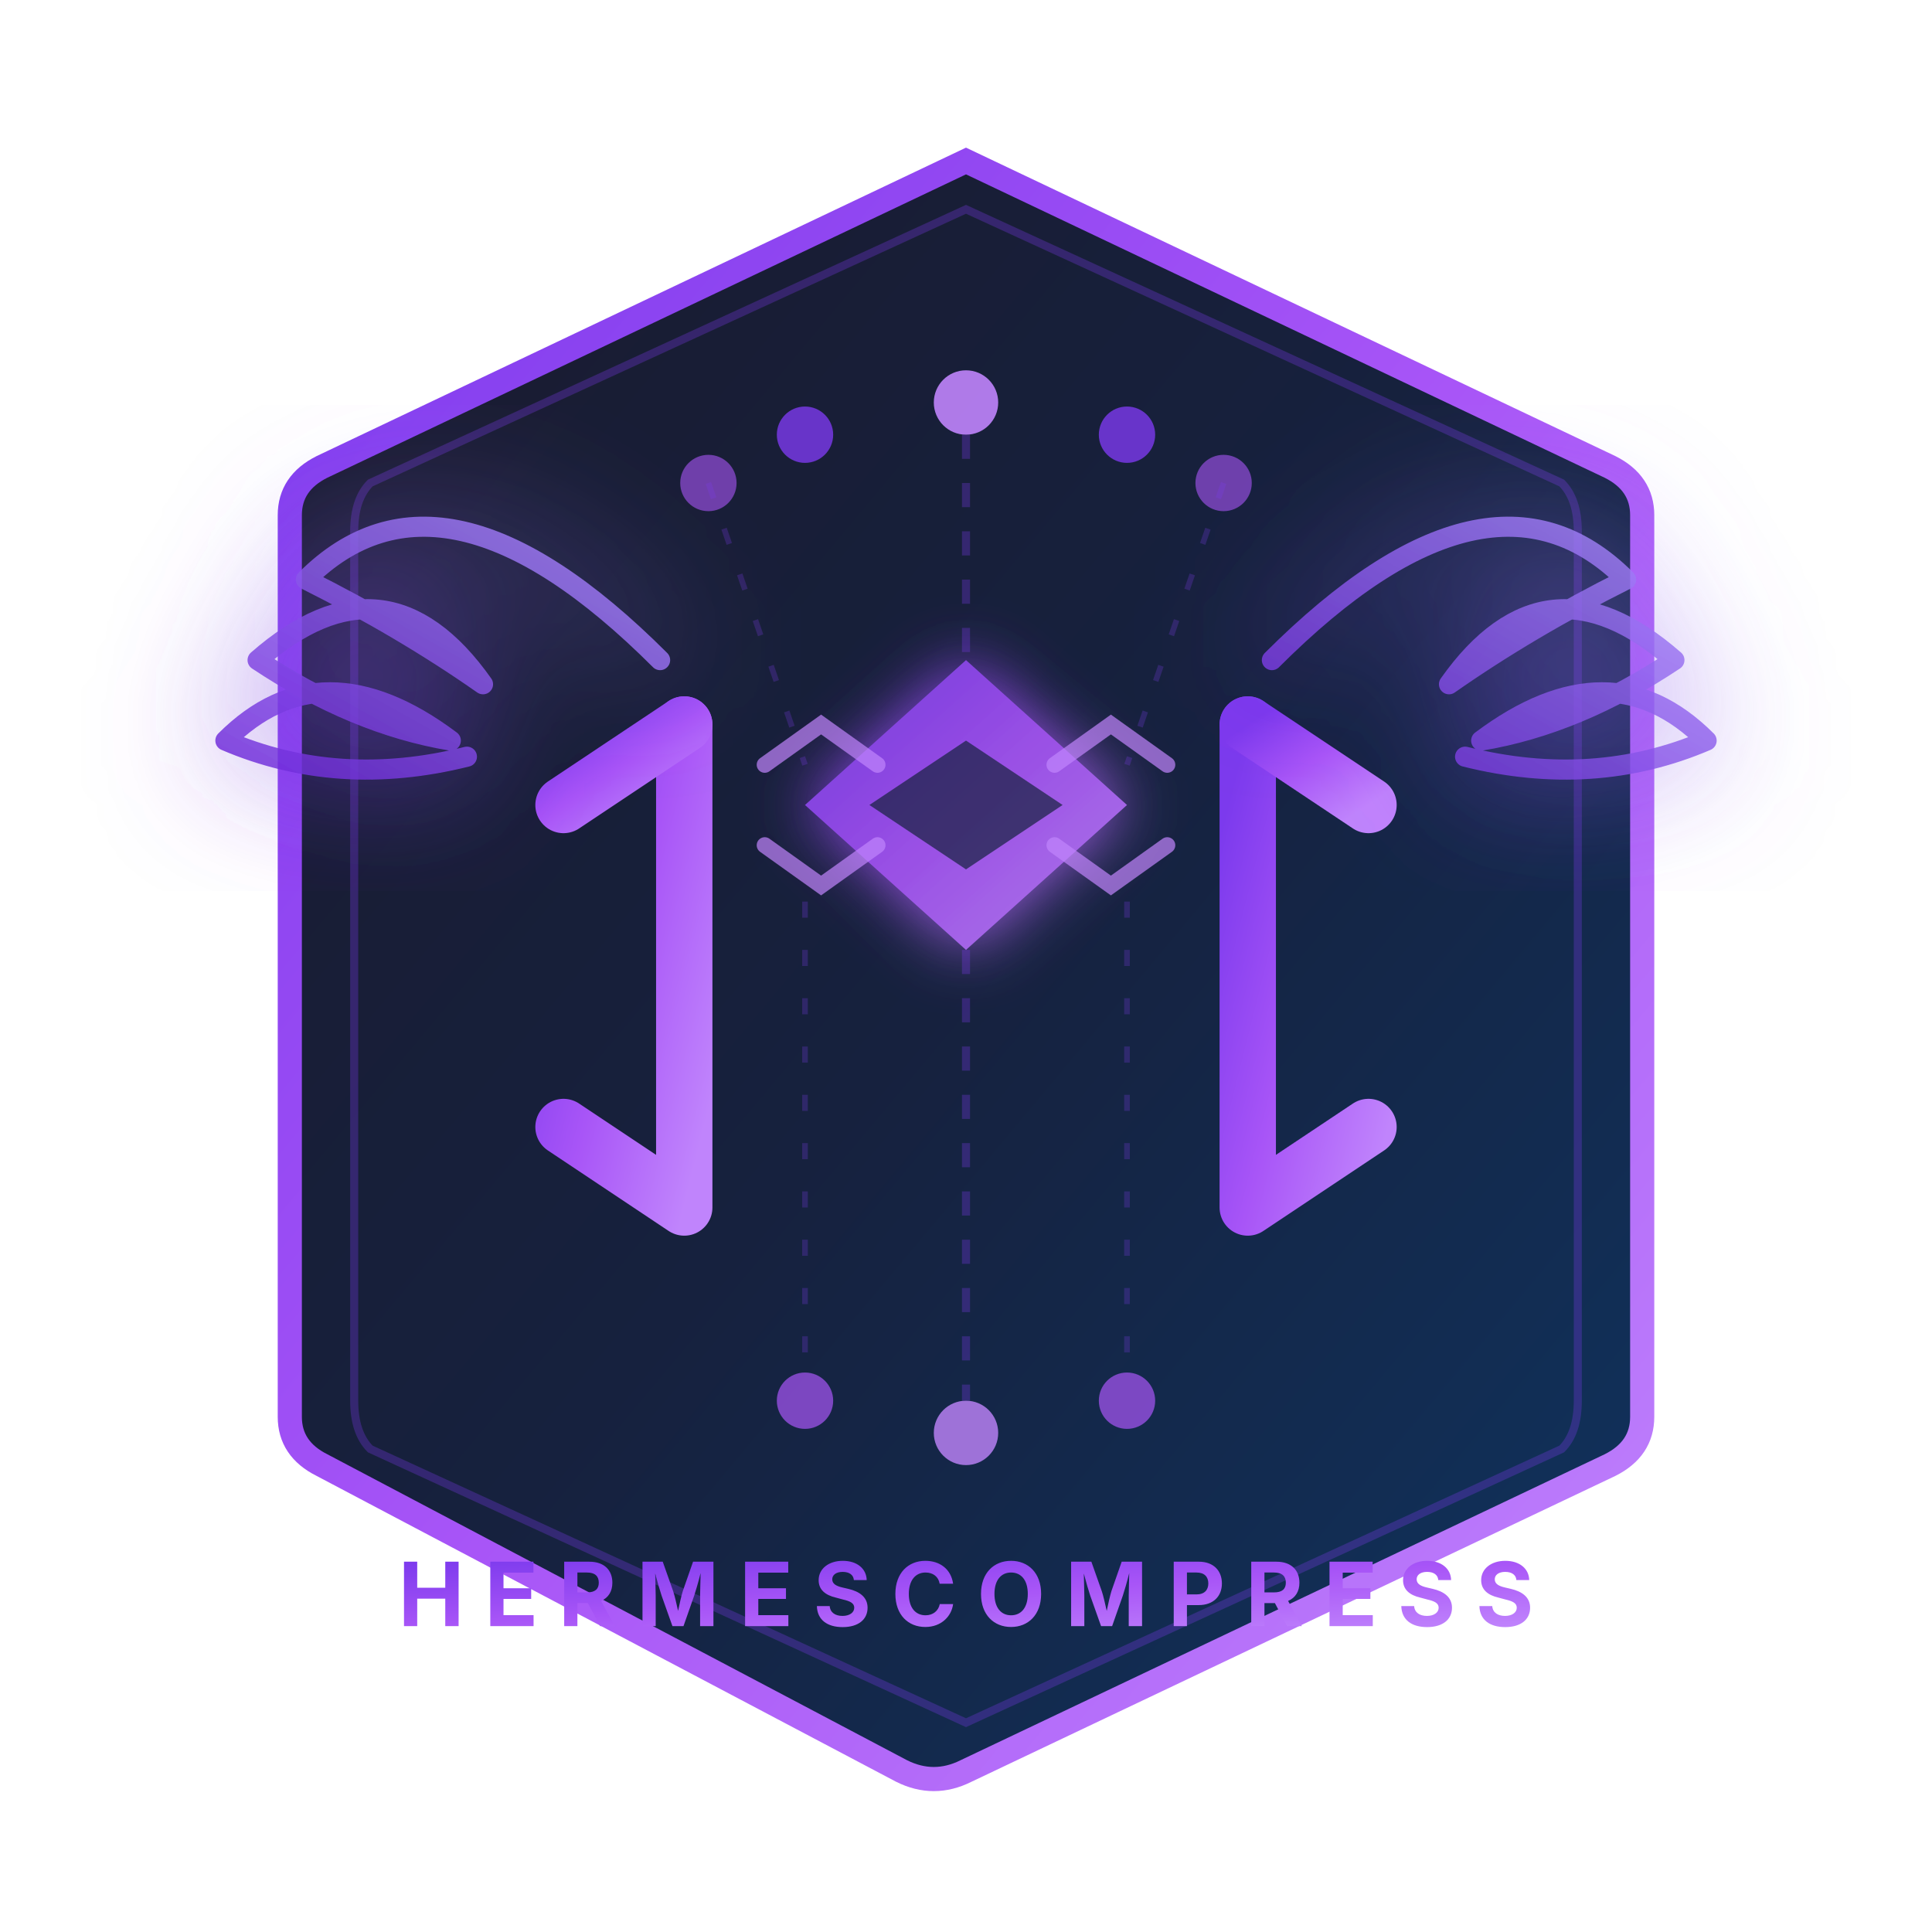
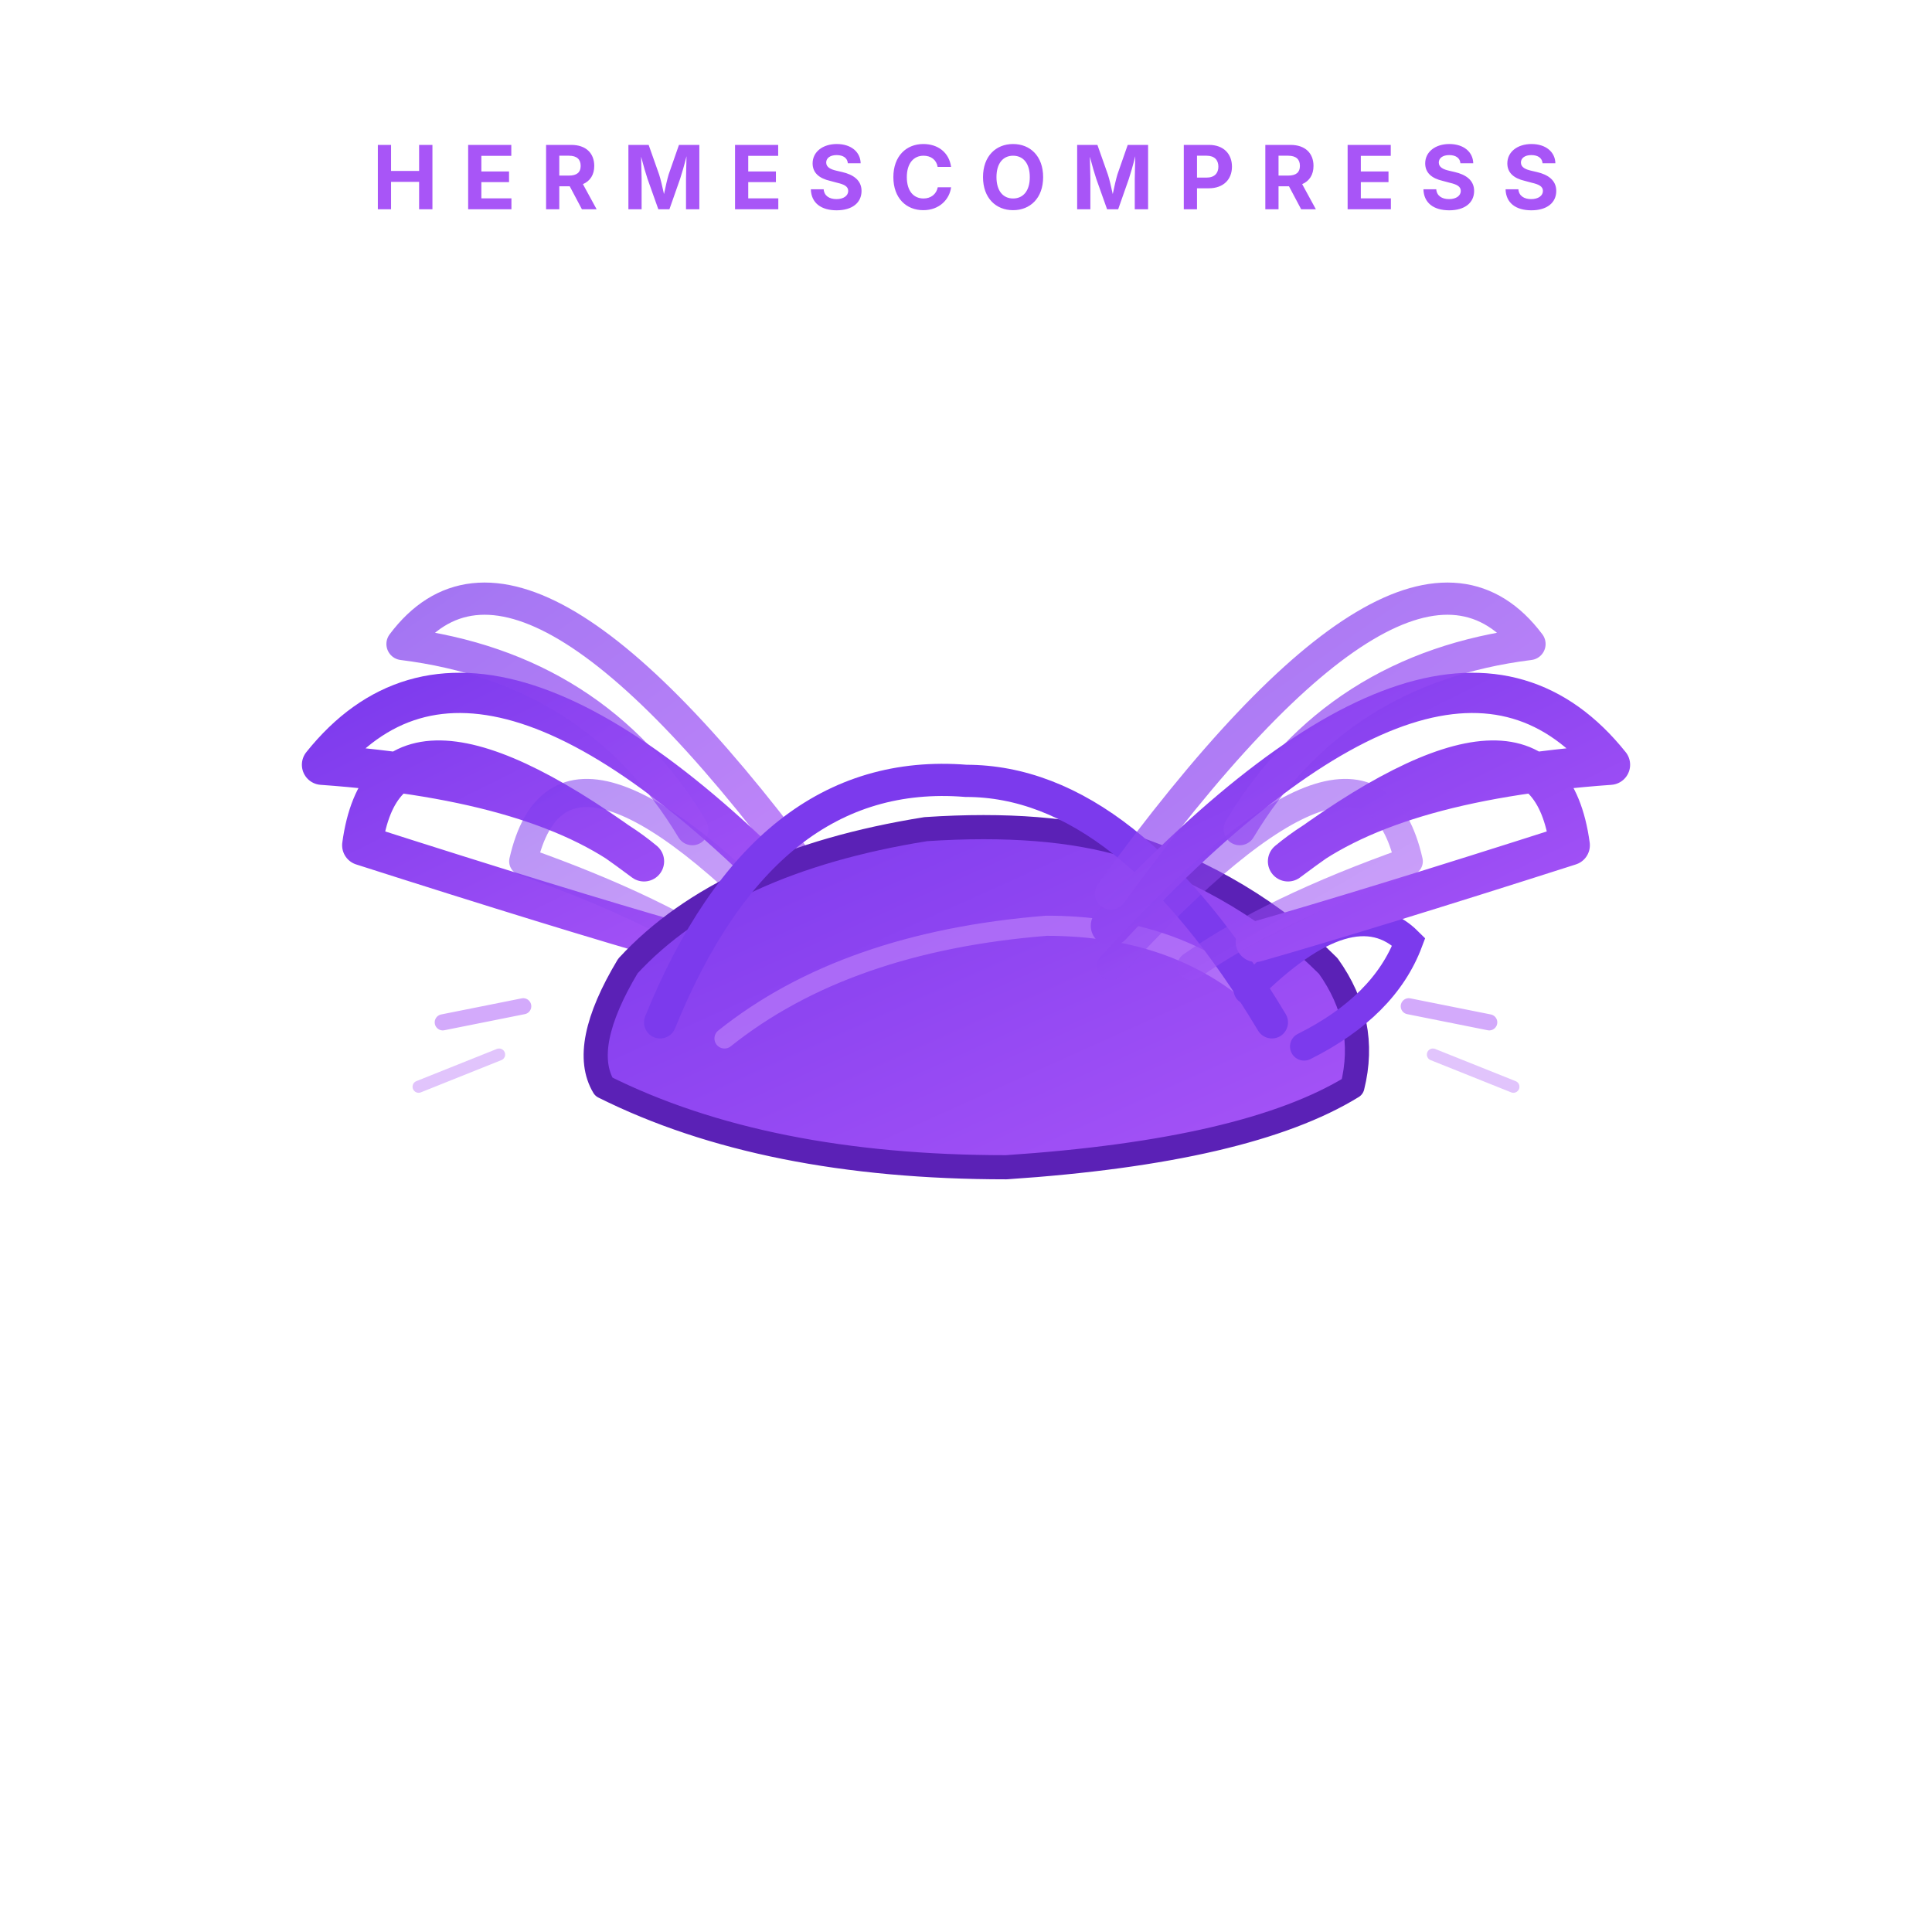
<svg xmlns="http://www.w3.org/2000/svg" viewBox="0 0 240 240" width="240" height="240">
  <defs>
-     <linearGradient id="bgGrad" x1="0%" y1="0%" x2="100%" y2="100%">
-       <stop offset="0%" stop-color="#1a1a2e" />
-       <stop offset="50%" stop-color="#16213e" />
-       <stop offset="100%" stop-color="#0f3460" />
+     <linearGradient id="sole" x1="0%" y1="0%" x2="100%" y2="100%">
+       <stop offset="0%" stop-color="#7c3aed" />
+       <stop offset="100%" stop-color="#a855f7" />
    </linearGradient>
-     <linearGradient id="accentGrad" x1="0%" y1="0%" x2="100%" y2="100%">
-       <stop offset="0%" stop-color="#7c3aed" />
-       <stop offset="50%" stop-color="#a855f7" />
-       <stop offset="100%" stop-color="#c084fc" />
-     </linearGradient>
-     <linearGradient id="wingGrad" x1="0%" y1="100%" x2="100%" y2="0%">
-       <stop offset="0%" stop-color="#6d28d9" />
-       <stop offset="100%" stop-color="#a78bfa" />
-     </linearGradient>
-     <filter id="glow" x="-30%" y="-30%" width="160%" height="160%">
-       <feGaussianBlur stdDeviation="4" result="blur" />
-       <feMerge>
-         <feMergeNode in="blur" />
-         <feMergeNode in="SourceGraphic" />
-       </feMerge>
-     </filter>
-     <filter id="softGlow" x="-50%" y="-50%" width="200%" height="200%">
-       <feGaussianBlur stdDeviation="8" result="blur" />
-       <feMerge>
-         <feMergeNode in="blur" />
-         <feMergeNode in="SourceGraphic" />
-       </feMerge>
-     </filter>
  </defs>
-   <path d="     M120 20      L200 58      Q204 60 204 64      L204 176      Q204 180 200 182      L120 220      Q116 222 112 220      L40 182      Q36 180 36 176      L36 64      Q36 60 40 58      Z   " fill="url(#bgGrad)" stroke="url(#accentGrad)" stroke-width="3" />
-   <path d="     M120 26      L194 60      Q196 62 196 66      L196 174      Q196 178 194 180      L120 214      L46 180      Q44 178 44 174      L44 66      Q44 62 46 60      Z   " fill="none" stroke="#7c3aed" stroke-width="1" opacity="0.3" />
-   <path d="M85 90 L85 150 L70 140" fill="none" stroke="url(#accentGrad)" stroke-width="7" stroke-linecap="round" stroke-linejoin="round" />
-   <path d="M85 90 L70 100" fill="none" stroke="url(#accentGrad)" stroke-width="7" stroke-linecap="round" stroke-linejoin="round" />
-   <line x1="78" y1="112" x2="92" y2="112" stroke="url(#accentGrad)" stroke-width="4.5" stroke-linecap="round" opacity="0.8" />
-   <line x1="78" y1="128" x2="92" y2="128" stroke="url(#accentGrad)" stroke-width="4.5" stroke-linecap="round" opacity="0.8" />
-   <path d="M155 90 L155 150 L170 140" fill="none" stroke="url(#accentGrad)" stroke-width="7" stroke-linecap="round" stroke-linejoin="round" />
-   <path d="M155 90 L170 100" fill="none" stroke="url(#accentGrad)" stroke-width="7" stroke-linecap="round" stroke-linejoin="round" />
-   <line x1="148" y1="112" x2="162" y2="112" stroke="url(#accentGrad)" stroke-width="4.5" stroke-linecap="round" opacity="0.8" />
-   <line x1="148" y1="128" x2="162" y2="128" stroke="url(#accentGrad)" stroke-width="4.5" stroke-linecap="round" opacity="0.8" />
-   <path d="M100 100 L120 82 L140 100 L120 118 Z" fill="url(#accentGrad)" opacity="0.9" filter="url(#glow)" />
-   <path d="M108 100 L120 92 L132 100 L120 108 Z" fill="#16213e" opacity="0.7" />
-   <path d="M95 95 L102 90 L109 95" fill="none" stroke="#c084fc" stroke-width="2" stroke-linecap="round" opacity="0.7" />
-   <path d="M95 105 L102 110 L109 105" fill="none" stroke="#c084fc" stroke-width="2" stroke-linecap="round" opacity="0.7" />
-   <path d="M131 95 L138 90 L145 95" fill="none" stroke="#c084fc" stroke-width="2" stroke-linecap="round" opacity="0.7" />
-   <path d="M131 105 L138 110 L145 105" fill="none" stroke="#c084fc" stroke-width="2" stroke-linecap="round" opacity="0.7" />
-   <path d="M82 82 Q55 55 38 72 Q50 78 60 85 Q48 68 32 82 Q44 90 56 92 Q40 80 28 92 Q42 98 58 94" fill="none" stroke="url(#wingGrad)" stroke-width="2.5" stroke-linecap="round" stroke-linejoin="round" filter="url(#softGlow)" opacity="0.85" />
-   <path d="M158 82 Q185 55 202 72 Q190 78 180 85 Q192 68 208 82 Q196 90 184 92 Q200 80 212 92 Q198 98 182 94" fill="none" stroke="url(#wingGrad)" stroke-width="2.5" stroke-linecap="round" stroke-linejoin="round" filter="url(#softGlow)" opacity="0.85" />
-   <circle cx="88" cy="60" r="3.5" fill="#a855f7" opacity="0.6" />
-   <circle cx="100" cy="54" r="3.5" fill="#7c3aed" opacity="0.8" />
-   <circle cx="120" cy="50" r="4" fill="#c084fc" opacity="0.9" />
-   <circle cx="140" cy="54" r="3.5" fill="#7c3aed" opacity="0.8" />
-   <circle cx="152" cy="60" r="3.5" fill="#a855f7" opacity="0.6" />
-   <circle cx="100" cy="174" r="3.5" fill="#a855f7" opacity="0.7" />
-   <circle cx="120" cy="178" r="4" fill="#c084fc" opacity="0.8" />
-   <circle cx="140" cy="174" r="3.5" fill="#a855f7" opacity="0.7" />
-   <line x1="120" y1="54" x2="120" y2="82" stroke="#7c3aed" stroke-width="1" opacity="0.3" stroke-dasharray="3,3" />
-   <line x1="88" y1="60" x2="100" y2="95" stroke="#7c3aed" stroke-width="0.7" opacity="0.25" stroke-dasharray="2,4" />
-   <line x1="152" y1="60" x2="140" y2="95" stroke="#7c3aed" stroke-width="0.7" opacity="0.25" stroke-dasharray="2,4" />
-   <line x1="120" y1="118" x2="120" y2="174" stroke="#7c3aed" stroke-width="1" opacity="0.3" stroke-dasharray="3,3" />
-   <line x1="100" y1="112" x2="100" y2="170" stroke="#7c3aed" stroke-width="0.7" opacity="0.25" stroke-dasharray="2,4" />
-   <line x1="140" y1="112" x2="140" y2="170" stroke="#7c3aed" stroke-width="0.7" opacity="0.25" stroke-dasharray="2,4" />
-   <text x="120" y="202" text-anchor="middle" font-family="system-ui, -apple-system, sans-serif" font-size="11" font-weight="700" fill="url(#accentGrad)" letter-spacing="2.5">HERMESCOMPRESS</text>
+   <g transform="translate(120,125)">
+     <path d="M-18 -10 Q-60 -55 -80 -30 Q-52 -28 -40 -18 Q-72 -42 -75 -20 Q-50 -12 -36 -8" fill="none" stroke="url(#sole)" stroke-width="5" stroke-linecap="round" stroke-linejoin="round" />
+     <path d="M-18 -14 Q-55 -65 -70 -45 Q-46 -42 -34 -22" fill="none" stroke="url(#sole)" stroke-width="4" stroke-linecap="round" stroke-linejoin="round" opacity="0.7" />
+     <path d="M-18 -5 Q-50 -40 -55 -18 Q-38 -12 -28 -5" fill="none" stroke="url(#sole)" stroke-width="3.5" stroke-linecap="round" stroke-linejoin="round" opacity="0.55" />
+     <path d="M-45 10 Q-48 5 -42 -5 Q-30 -18 -5 -22 Q10 -23 20 -20 Q35 -15 45 -5 Q50 2 48 10 Q35 18 5 20 Q-25 20 -45 10 Z" fill="url(#sole)" stroke="#5b21b6" stroke-width="3" stroke-linejoin="round" />
+     <path d="M-30 4 Q-15 -8 10 -10 Q25 -10 35 -2" fill="none" stroke="#c084fc" stroke-width="2.5" stroke-linecap="round" opacity="0.6" />
+     <path d="M-38 2 Q-25 -30 0 -28 Q20 -28 38 2" fill="none" stroke="#7c3aed" stroke-width="4" stroke-linecap="round" />
+     <path d="M35 -2 Q48 -15 55 -8 Q52 0 42 5" fill="none" stroke="#7c3aed" stroke-width="3.5" stroke-linecap="round" />
+     <path d="M18 -10 Q60 -55 80 -30 Q52 -28 40 -18 Q72 -42 75 -20 Q50 -12 36 -8" fill="none" stroke="url(#sole)" stroke-width="5" stroke-linecap="round" stroke-linejoin="round" />
+     <path d="M18 -14 Q55 -65 70 -45 Q46 -42 34 -22" fill="none" stroke="url(#sole)" stroke-width="4" stroke-linecap="round" stroke-linejoin="round" opacity="0.7" />
+     <path d="M18 -5 Q50 -40 55 -18 Q38 -12 28 -5" fill="none" stroke="url(#sole)" stroke-width="3.5" stroke-linecap="round" stroke-linejoin="round" opacity="0.55" />
+     <line x1="-55" y1="0" x2="-65" y2="2" stroke="#a855f7" stroke-width="2" stroke-linecap="round" opacity="0.5" />
+     <line x1="-58" y1="6" x2="-68" y2="10" stroke="#a855f7" stroke-width="1.5" stroke-linecap="round" opacity="0.35" />
+     <line x1="55" y1="0" x2="65" y2="2" stroke="#a855f7" stroke-width="2" stroke-linecap="round" opacity="0.5" />
+     <line x1="58" y1="6" x2="68" y2="10" stroke="#a855f7" stroke-width="1.5" stroke-linecap="round" opacity="0.35" />
+   </g>
+   <text x="120" y="26" text-anchor="middle" font-family="system-ui, -apple-system, sans-serif" font-size="11" font-weight="700" fill="#a855f7" letter-spacing="3">HERMESCOMPRESS</text>
</svg>
